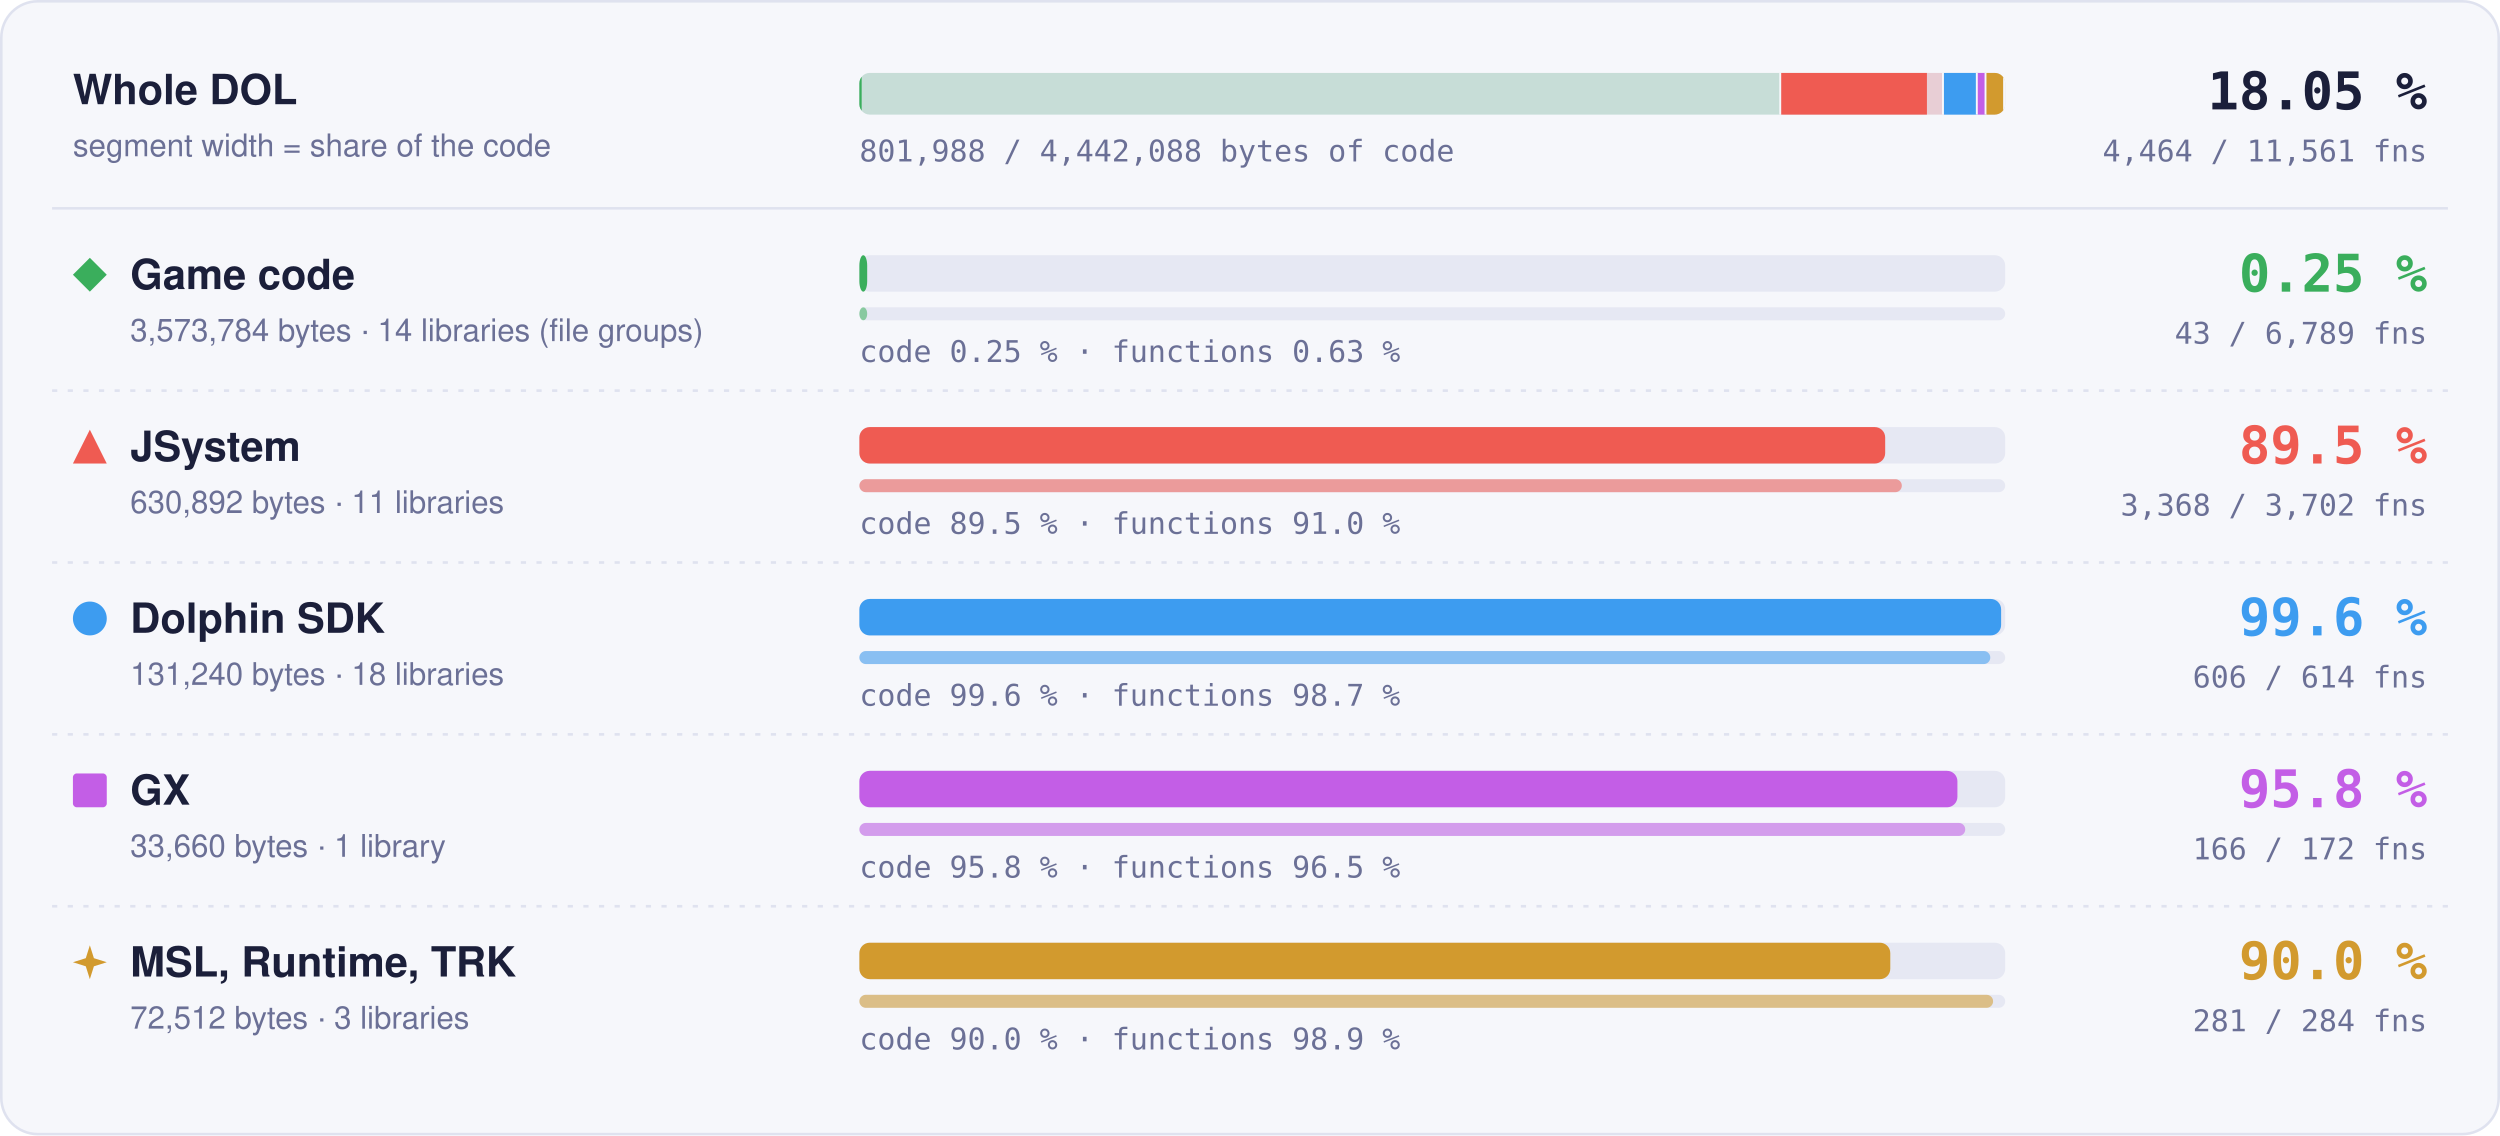
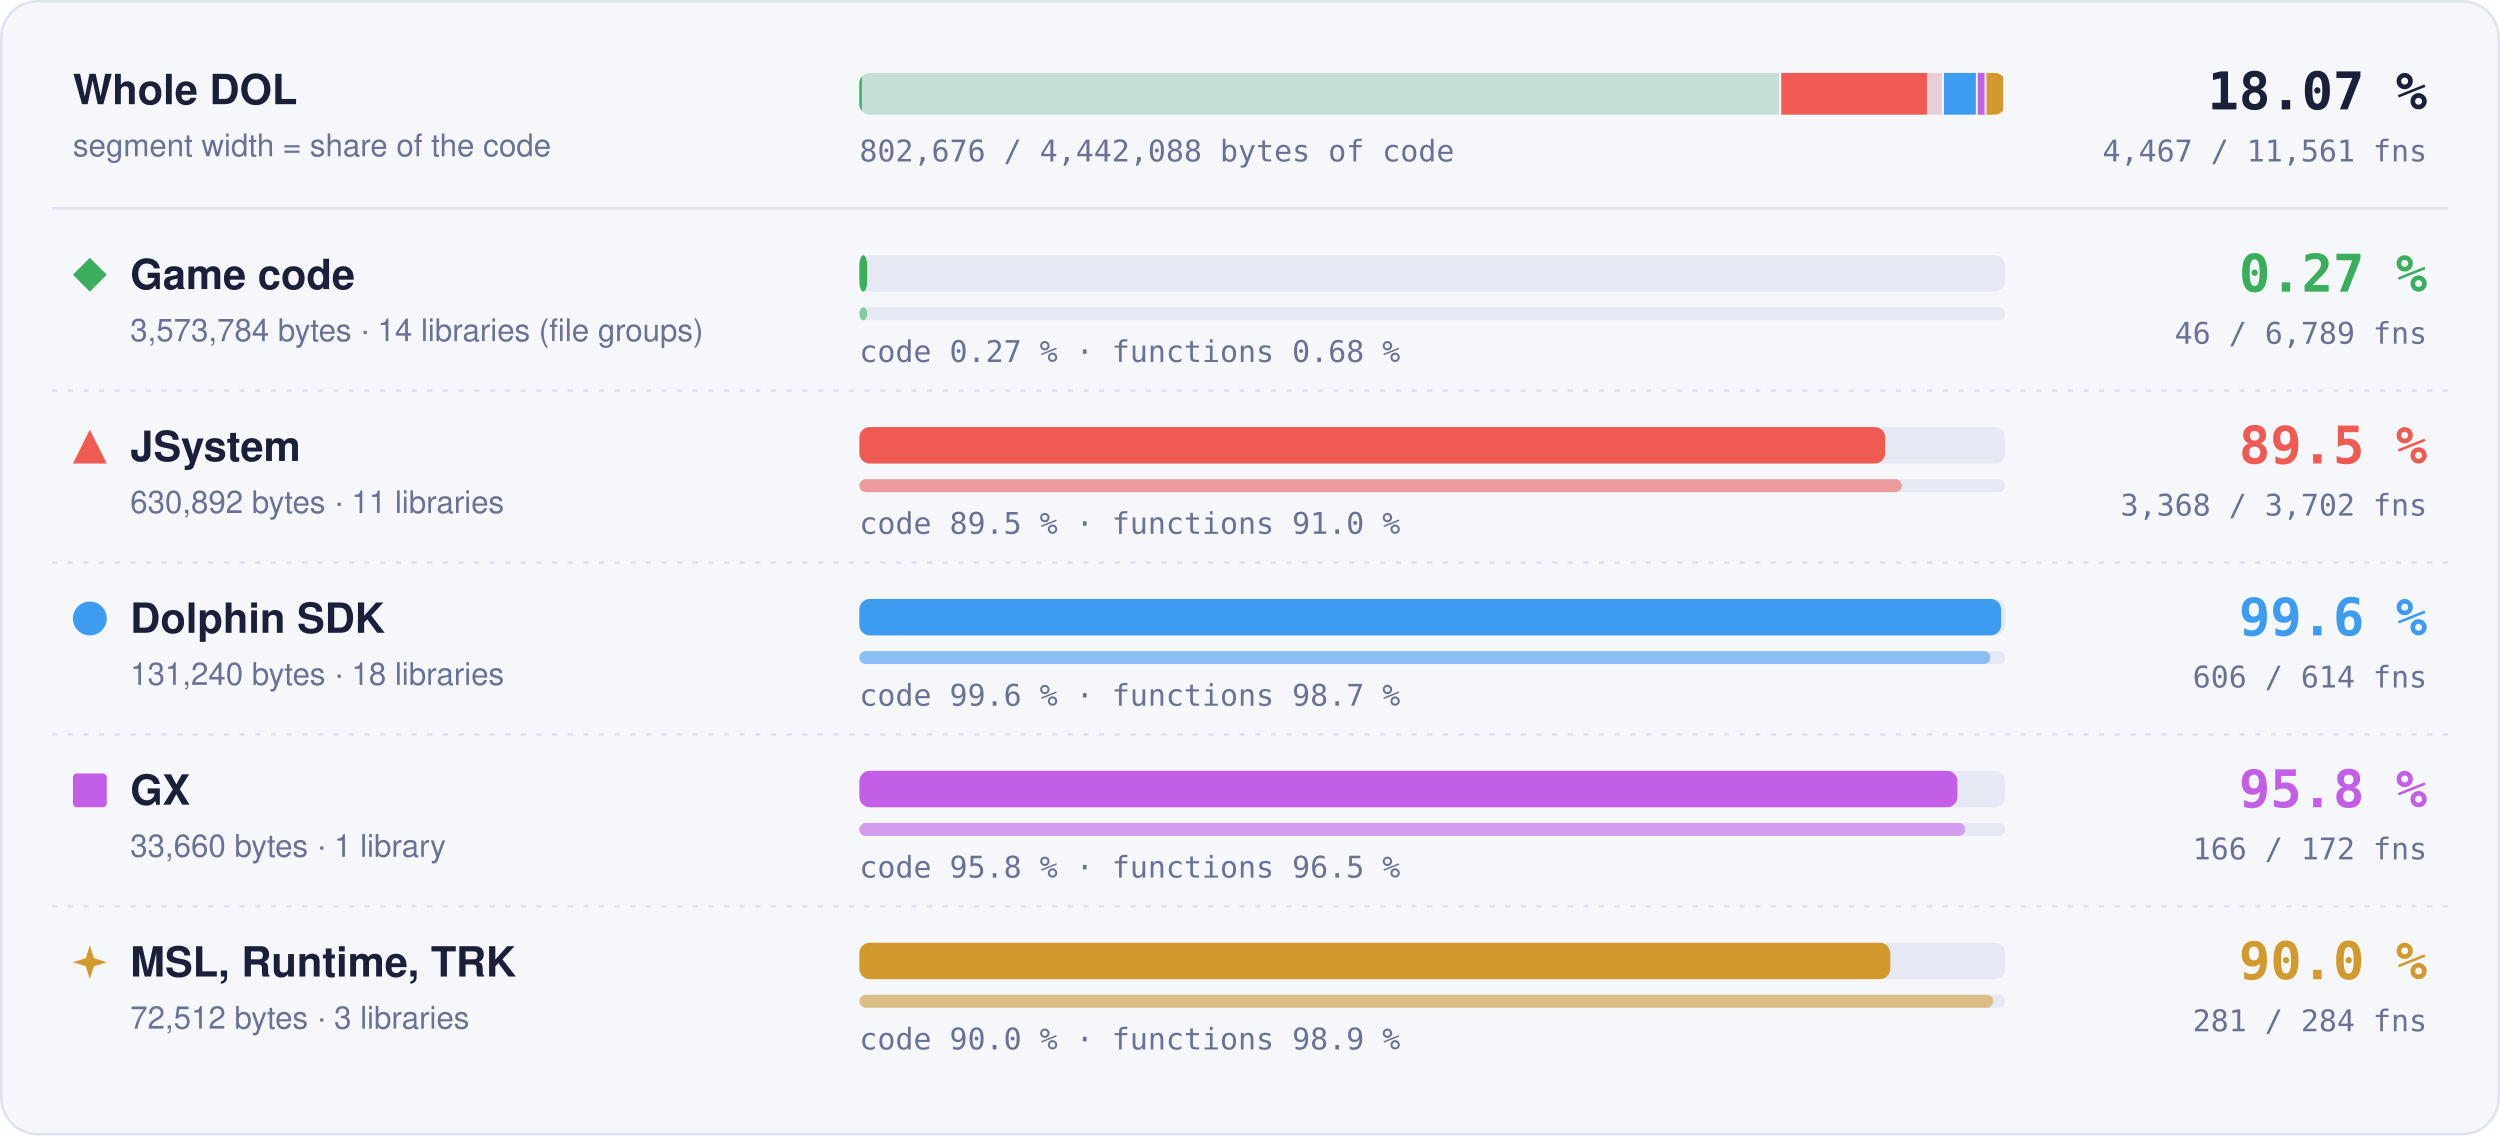
- <svg xmlns="http://www.w3.org/2000/svg" width="960" height="436" viewBox="0 0 960 436" role="img" aria-label="Matched code and functions per region: Game code 0.25 % of code, 43 of 6789 functions; JSystem 89.5 % of code, 3368 of 3702 functions; Dolphin SDK 99.6 % of code, 606 of 614 functions; GX 95.8 % of code, 166 of 172 functions; MSL, Runtime, TRK 90.0 % of code, 281 of 284 functions">
+ <svg xmlns="http://www.w3.org/2000/svg" width="960" height="436" viewBox="0 0 960 436" role="img" aria-label="Matched code and functions per region: Game code 0.27 % of code, 46 of 6789 functions; JSystem 89.5 % of code, 3368 of 3702 functions; Dolphin SDK 99.6 % of code, 606 of 614 functions; GX 95.8 % of code, 166 of 172 functions; MSL, Runtime, TRK 90.0 % of code, 281 of 284 functions">
  <style>text { font-family: -apple-system, BlinkMacSystemFont, 'Segoe UI', Helvetica, Arial, sans-serif; } .mono { font-family: ui-monospace, SFMono-Regular, 'SF Mono', Menlo, Consolas, monospace; } .grow { transform-box: fill-box; transform-origin: 0 50%; animation: grow 1.4s cubic-bezier(.2,.8,.2,1) both; } @keyframes grow { from { transform: scaleX(0); } } @media (prefers-reduced-motion: reduce) { * { animation: none !important; } }</style>
  <rect x="0.5" y="0.5" width="959" height="435" rx="14" fill="#f6f7fb" stroke="#dfe2ef" />
  <text x="28" y="40" font-size="16" font-weight="700" fill="#1b1f3a">Whole DOL</text>
  <text x="28" y="60" font-size="12" fill="#6b7096">segment width = share of the code</text>
  <rect x="330" y="28" width="440" height="16" rx="4" fill="#e6e8f3" />
  <clipPath id="wb">
    <rect x="330" y="28" width="440" height="16" rx="4" />
  </clipPath>
  <g clip-path="url(#wb)">
    <rect x="330.00" y="28" width="353.99" height="16" fill="#3aae5c" fill-opacity="0.18" />
-     <rect class="grow" x="330.00" y="28" width="0.88" height="16" fill="#3aae5c" />
+     <rect class="grow" x="330.00" y="28" width="0.95" height="16" fill="#3aae5c" />
    <rect x="683.24" y="28" width="1.5" height="16" fill="#f6f7fb" />
    <rect x="683.99" y="28" width="62.49" height="16" fill="#ef5b52" fill-opacity="0.18" />
    <rect class="grow" x="683.99" y="28" width="55.95" height="16" fill="#ef5b52" />
    <rect x="745.73" y="28" width="1.5" height="16" fill="#f6f7fb" />
    <rect x="746.48" y="28" width="13.00" height="16" fill="#3d9cf0" fill-opacity="0.18" />
    <rect class="grow" x="746.48" y="28" width="12.95" height="16" fill="#3d9cf0" />
    <rect x="758.73" y="28" width="1.5" height="16" fill="#f6f7fb" />
    <rect x="759.48" y="28" width="3.33" height="16" fill="#c35ee6" fill-opacity="0.18" />
    <rect class="grow" x="759.48" y="28" width="3.20" height="16" fill="#c35ee6" />
    <rect x="762.07" y="28" width="1.5" height="16" fill="#f6f7fb" />
    <rect x="762.82" y="28" width="7.18" height="16" fill="#d29a2e" fill-opacity="0.18" />
    <rect class="grow" x="762.82" y="28" width="6.46" height="16" fill="#d29a2e" />
    <rect x="769.25" y="28" width="1.5" height="16" fill="#f6f7fb" />
  </g>
-   <text x="932" y="42" text-anchor="end" class="mono" font-size="20" font-weight="700" fill="#1b1f3a">18.05 %</text>
-   <text x="932" y="62" text-anchor="end" class="mono" font-size="11.5" fill="#6b7096">4,464 / 11,561 fns</text>
-   <text x="330" y="62" class="mono" font-size="11.5" fill="#6b7096">801,988 / 4,442,088 bytes of code</text>
+   <text x="932" y="42" text-anchor="end" class="mono" font-size="20" font-weight="700" fill="#1b1f3a">18.07 %</text>
+   <text x="932" y="62" text-anchor="end" class="mono" font-size="11.5" fill="#6b7096">4,467 / 11,561 fns</text>
+   <text x="330" y="62" class="mono" font-size="11.5" fill="#6b7096">802,676 / 4,442,088 bytes of code</text>
  <line x1="20" x2="940" y1="80" y2="80" stroke="#dfe2ef" />
  <g fill="#3aae5c">
    <path d="M34.5 99L41 105.5L34.5 112L28 105.5Z" />
  </g>
  <text x="50" y="111" font-size="16" font-weight="700" fill="#1b1f3a">Game code</text>
  <text x="50" y="131" font-size="12" fill="#6b7096">3,573,784 bytes · 14 libraries (file groups)</text>
  <rect x="330" y="98" width="440" height="14" rx="4" fill="#e6e8f3" />
  <rect class="grow" style="animation-delay:0.0s" x="330" y="98" width="3.00" height="14" rx="4" fill="#3aae5c" />
  <rect x="330" y="118" width="440" height="5" rx="2.5" fill="#e6e8f3" />
  <rect class="grow" style="animation-delay:0.2s" x="330" y="118" width="3.00" height="5" rx="2.5" fill="#3aae5c" fill-opacity="0.55" />
-   <text x="330" y="139" class="mono" font-size="11.5" fill="#6b7096">code 0.25 % · functions 0.63 %</text>
-   <text x="932" y="112" text-anchor="end" class="mono" font-size="20" font-weight="700" fill="#3aae5c">0.25 %</text>
-   <text x="932" y="132" text-anchor="end" class="mono" font-size="11.5" fill="#6b7096">43 / 6,789 fns</text>
+   <text x="330" y="139" class="mono" font-size="11.5" fill="#6b7096">code 0.27 % · functions 0.68 %</text>
+   <text x="932" y="112" text-anchor="end" class="mono" font-size="20" font-weight="700" fill="#3aae5c">0.27 %</text>
+   <text x="932" y="132" text-anchor="end" class="mono" font-size="11.5" fill="#6b7096">46 / 6,789 fns</text>
  <line x1="20" x2="940" y1="150" y2="150" stroke="#dfe2ef" stroke-dasharray="2 4" />
  <g fill="#ef5b52">
    <path d="M34.5 165L41 178L28 178Z" />
  </g>
  <text x="50" y="177" font-size="16" font-weight="700" fill="#1b1f3a">JSystem</text>
  <text x="50" y="197" font-size="12" fill="#6b7096">630,892 bytes · 11 libraries</text>
  <rect x="330" y="164" width="440" height="14" rx="4" fill="#e6e8f3" />
  <rect class="grow" style="animation-delay:0.1s" x="330" y="164" width="393.91" height="14" rx="4" fill="#ef5b52" />
  <rect x="330" y="184" width="440" height="5" rx="2.5" fill="#e6e8f3" />
  <rect class="grow" style="animation-delay:0.3s" x="330" y="184" width="400.30" height="5" rx="2.5" fill="#ef5b52" fill-opacity="0.55" />
  <text x="330" y="205" class="mono" font-size="11.5" fill="#6b7096">code 89.5 % · functions 91.0 %</text>
  <text x="932" y="178" text-anchor="end" class="mono" font-size="20" font-weight="700" fill="#ef5b52">89.5 %</text>
  <text x="932" y="198" text-anchor="end" class="mono" font-size="11.5" fill="#6b7096">3,368 / 3,702 fns</text>
  <line x1="20" x2="940" y1="216" y2="216" stroke="#dfe2ef" stroke-dasharray="2 4" />
  <g fill="#3d9cf0">
    <circle cx="34.5" cy="237.5" r="6.5" />
  </g>
  <text x="50" y="243" font-size="16" font-weight="700" fill="#1b1f3a">Dolphin SDK</text>
  <text x="50" y="263" font-size="12" fill="#6b7096">131,240 bytes · 18 libraries</text>
  <rect x="330" y="230" width="440" height="14" rx="4" fill="#e6e8f3" />
  <rect class="grow" style="animation-delay:0.2s" x="330" y="230" width="438.43" height="14" rx="4" fill="#3d9cf0" />
  <rect x="330" y="250" width="440" height="5" rx="2.5" fill="#e6e8f3" />
  <rect class="grow" style="animation-delay:0.4s" x="330" y="250" width="434.27" height="5" rx="2.5" fill="#3d9cf0" fill-opacity="0.55" />
  <text x="330" y="271" class="mono" font-size="11.5" fill="#6b7096">code 99.6 % · functions 98.7 %</text>
  <text x="932" y="244" text-anchor="end" class="mono" font-size="20" font-weight="700" fill="#3d9cf0">99.6 %</text>
  <text x="932" y="264" text-anchor="end" class="mono" font-size="11.5" fill="#6b7096">606 / 614 fns</text>
  <line x1="20" x2="940" y1="282" y2="282" stroke="#dfe2ef" stroke-dasharray="2 4" />
  <g fill="#c35ee6">
    <rect x="28" y="297" width="13" height="13" rx="1.5" />
  </g>
  <text x="50" y="309" font-size="16" font-weight="700" fill="#1b1f3a">GX</text>
  <text x="50" y="329" font-size="12" fill="#6b7096">33,660 bytes · 1 library</text>
  <rect x="330" y="296" width="440" height="14" rx="4" fill="#e6e8f3" />
  <rect class="grow" style="animation-delay:0.3s" x="330" y="296" width="421.65" height="14" rx="4" fill="#c35ee6" />
  <rect x="330" y="316" width="440" height="5" rx="2.5" fill="#e6e8f3" />
  <rect class="grow" style="animation-delay:0.5s" x="330" y="316" width="424.65" height="5" rx="2.5" fill="#c35ee6" fill-opacity="0.55" />
  <text x="330" y="337" class="mono" font-size="11.5" fill="#6b7096">code 95.8 % · functions 96.5 %</text>
  <text x="932" y="310" text-anchor="end" class="mono" font-size="20" font-weight="700" fill="#c35ee6">95.8 %</text>
  <text x="932" y="330" text-anchor="end" class="mono" font-size="11.5" fill="#6b7096">166 / 172 fns</text>
  <line x1="20" x2="940" y1="348" y2="348" stroke="#dfe2ef" stroke-dasharray="2 4" />
  <g fill="#d29a2e">
    <path d="M34.5 363L36.06 367.94L41 369.5L36.06 371.06L34.5 376L32.94 371.06L28 369.5L32.94 367.94Z" />
  </g>
  <text x="50" y="375" font-size="16" font-weight="700" fill="#1b1f3a">MSL, Runtime, TRK</text>
  <text x="50" y="395" font-size="12" fill="#6b7096">72,512 bytes · 3 libraries</text>
  <rect x="330" y="362" width="440" height="14" rx="4" fill="#e6e8f3" />
  <rect class="grow" style="animation-delay:0.4s" x="330" y="362" width="395.87" height="14" rx="4" fill="#d29a2e" />
  <rect x="330" y="382" width="440" height="5" rx="2.5" fill="#e6e8f3" />
  <rect class="grow" style="animation-delay:0.6s" x="330" y="382" width="435.35" height="5" rx="2.5" fill="#d29a2e" fill-opacity="0.55" />
  <text x="330" y="403" class="mono" font-size="11.5" fill="#6b7096">code 90.0 % · functions 98.9 %</text>
  <text x="932" y="376" text-anchor="end" class="mono" font-size="20" font-weight="700" fill="#d29a2e">90.0 %</text>
  <text x="932" y="396" text-anchor="end" class="mono" font-size="11.5" fill="#6b7096">281 / 284 fns</text>
</svg>
